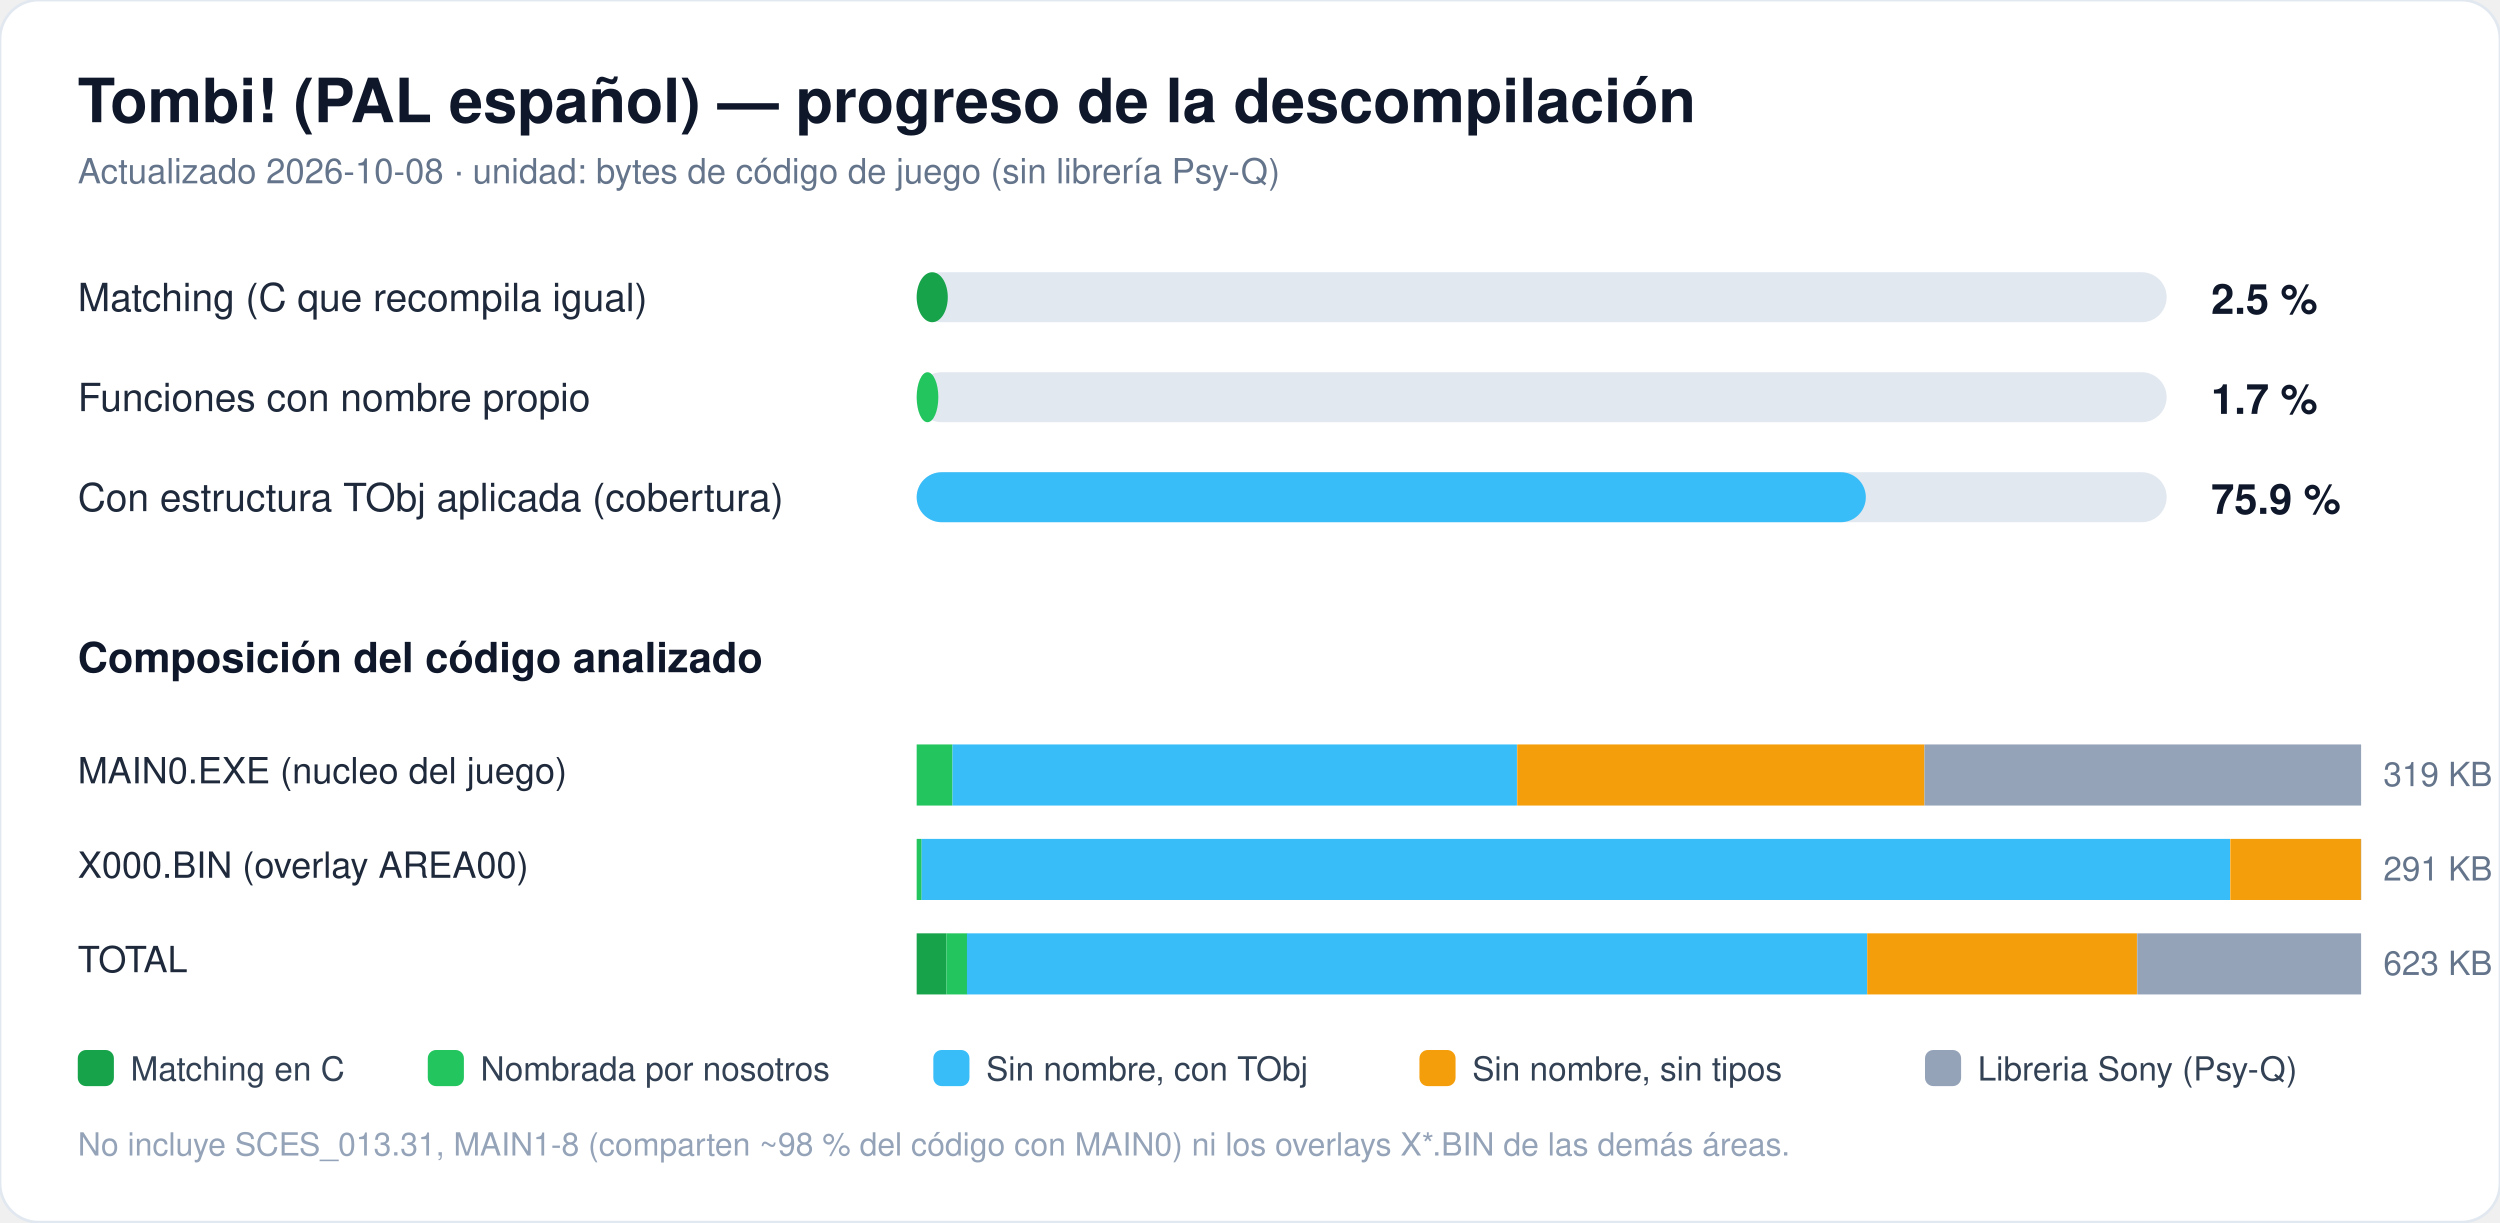
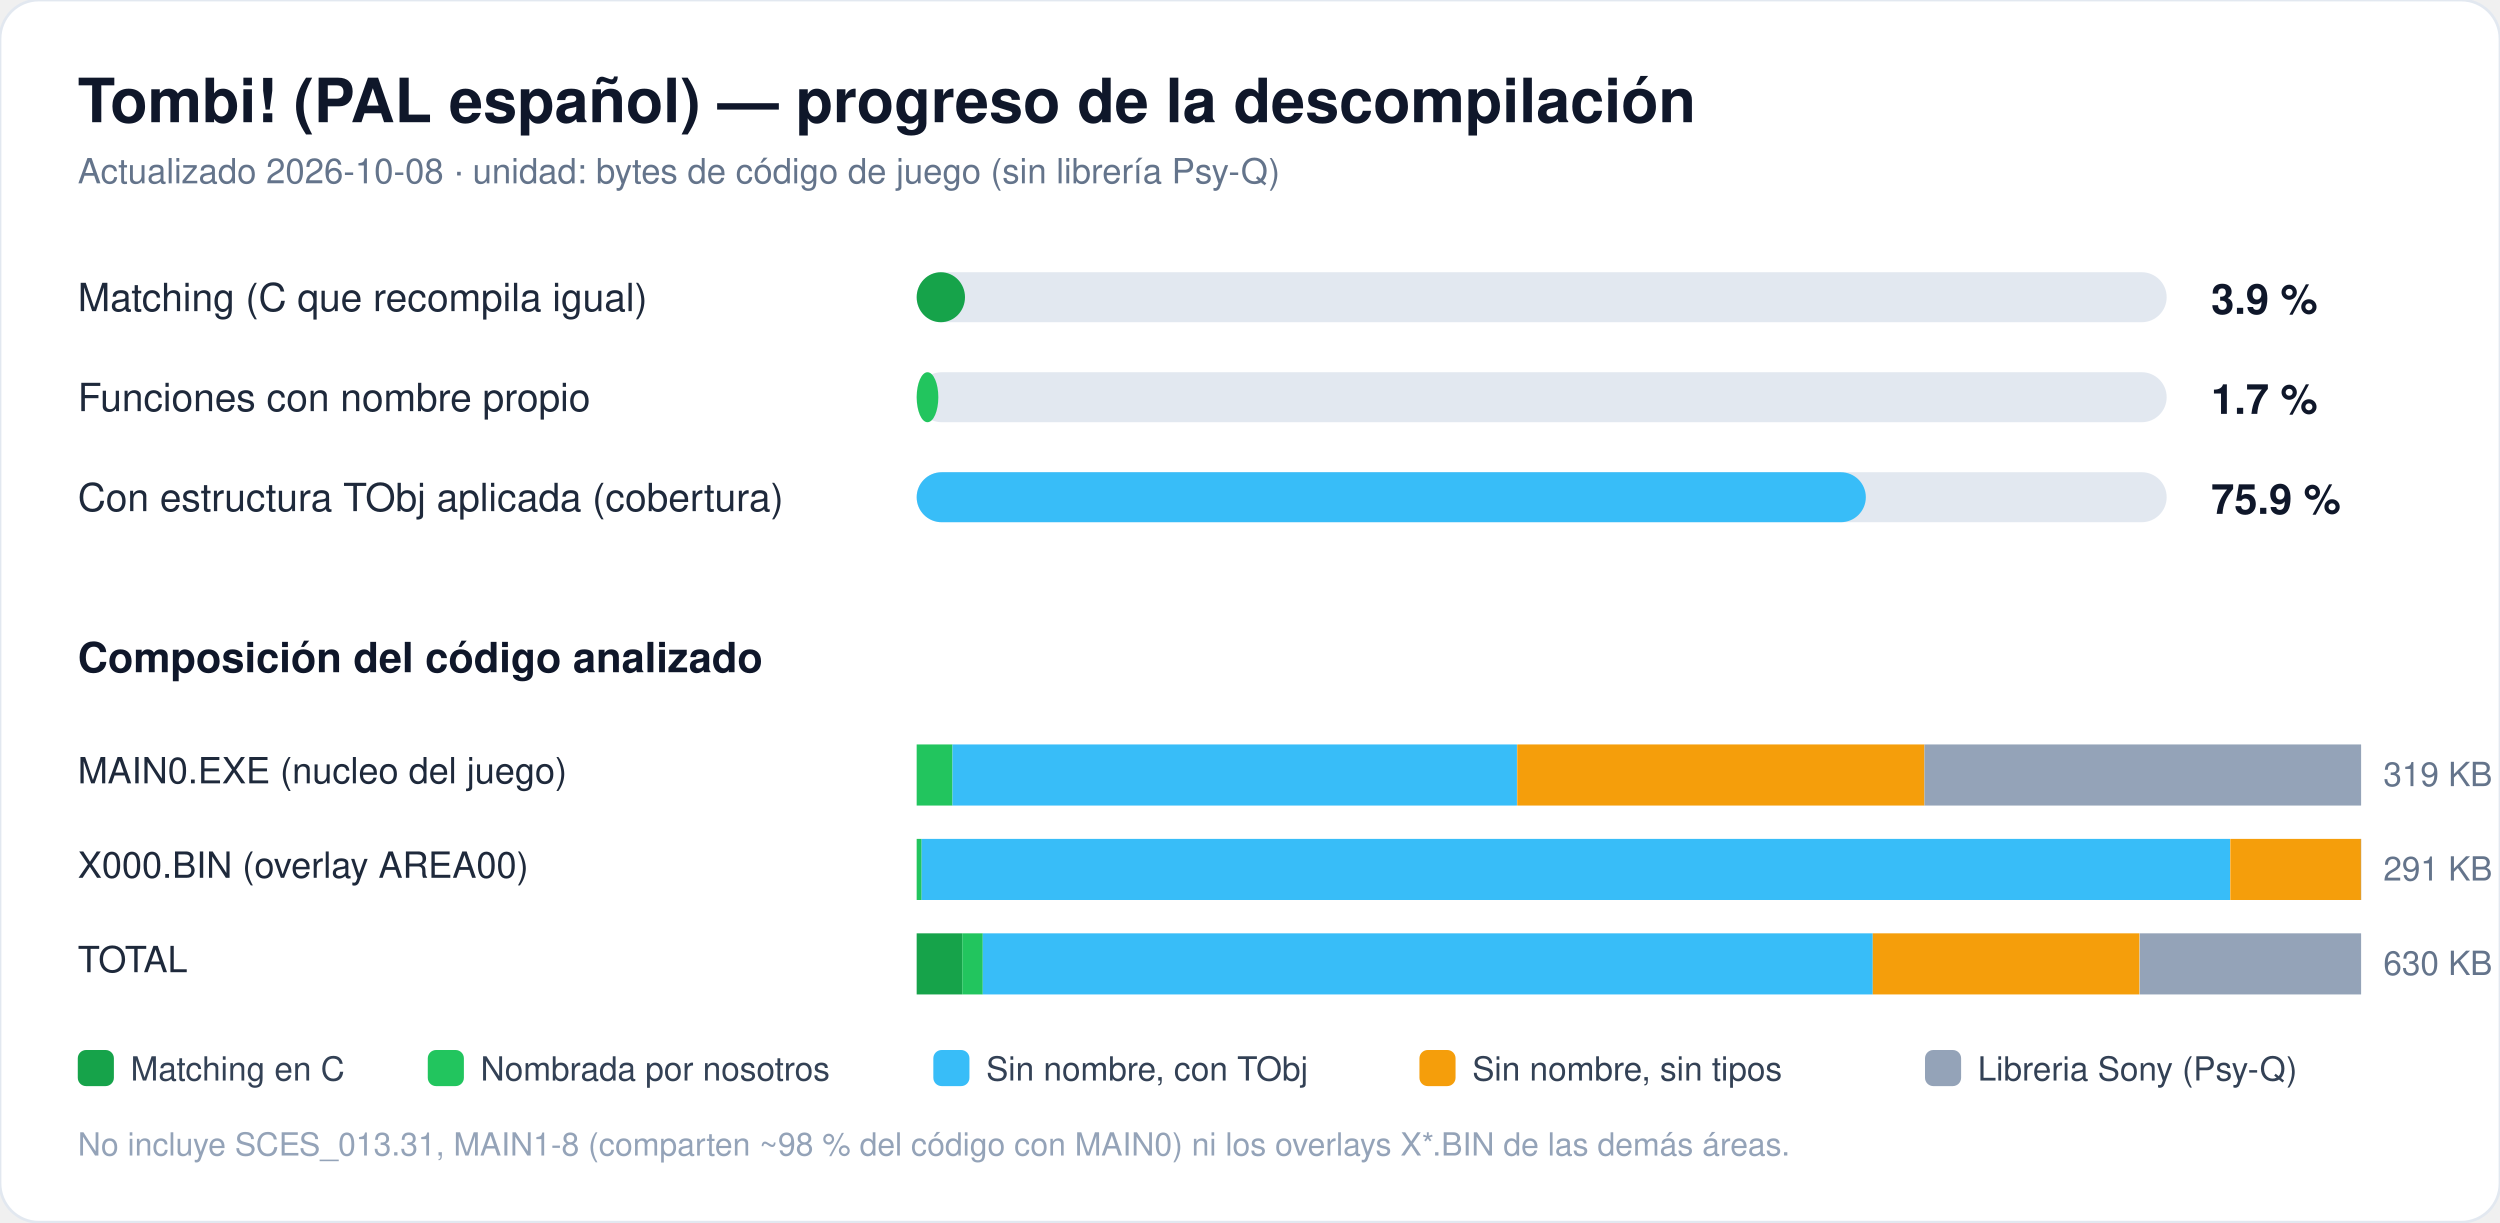
<svg xmlns="http://www.w3.org/2000/svg" width="900" height="440" viewBox="0 0 900 440" role="img" aria-label="Progreso de la descompilacion">
  <rect width="900" height="440" rx="14" fill="#ffffff" stroke="#e2e8f0" />
  <text x="28" y="44" font-family="Segoe UI,Helvetica,Arial,sans-serif" font-size="22" font-weight="700" fill="#0f172a">Tombi! (PAL español) — progreso de la descompilación</text>
  <text x="28" y="66" font-family="Segoe UI,Helvetica,Arial,sans-serif" font-size="12.5" fill="#64748b">Actualizado 2026-10-08 · unidad: bytes de código de juego (sin librería Psy-Q)</text>
  <text x="28" y="112" font-family="Segoe UI,Helvetica,Arial,sans-serif" font-size="14" fill="#1e293b">Matching (C que recompila igual)</text>
  <rect x="330" y="98" width="450" height="18" rx="9" fill="#e2e8f0" />
-   <rect x="330" y="98" width="11.2" height="18" rx="9" fill="#16a34a" />
-   <text x="796" y="113" font-family="Segoe UI,Helvetica,Arial,sans-serif" font-size="15" font-weight="700" fill="#0f172a">2.5 %</text>
+   <rect x="330" y="98" width="17.4" height="18" rx="9" fill="#16a34a" />
+   <text x="796" y="113" font-family="Segoe UI,Helvetica,Arial,sans-serif" font-size="15" font-weight="700" fill="#0f172a">3.9 %</text>
  <text x="28" y="148" font-family="Segoe UI,Helvetica,Arial,sans-serif" font-size="14" fill="#1e293b">Funciones con nombre propio</text>
  <rect x="330" y="134" width="450" height="18" rx="9" fill="#e2e8f0" />
  <rect x="330" y="134" width="7.8" height="18" rx="9" fill="#22c55e" />
  <text x="796" y="149" font-family="Segoe UI,Helvetica,Arial,sans-serif" font-size="15" font-weight="700" fill="#0f172a">1.7 %</text>
  <text x="28" y="184" font-family="Segoe UI,Helvetica,Arial,sans-serif" font-size="14" fill="#1e293b">Con estructura TObj aplicada (cobertura)</text>
  <rect x="330" y="170" width="450" height="18" rx="9" fill="#e2e8f0" />
  <rect x="330" y="170" width="341.7" height="18" rx="9" fill="#38bdf8" />
  <text x="796" y="185" font-family="Segoe UI,Helvetica,Arial,sans-serif" font-size="15" font-weight="700" fill="#0f172a">75.9 %</text>
  <text x="28" y="242" font-family="Segoe UI,Helvetica,Arial,sans-serif" font-size="15" font-weight="700" fill="#0f172a">Composición del código analizado</text>
  <text x="28" y="282" font-family="Segoe UI,Helvetica,Arial,sans-serif" font-size="13" fill="#1e293b">MAIN0.EXE (nucleo del juego)</text>
  <rect x="330.0" y="268" width="12.9" height="22" fill="#22c55e" />
  <rect x="342.9" y="268" width="203.2" height="22" fill="#38bdf8" />
  <rect x="546.2" y="268" width="146.6" height="22" fill="#f59e0b" />
  <rect x="692.8" y="268" width="157.2" height="22" fill="#94a3b8" />
  <text x="858" y="283" font-family="Segoe UI,Helvetica,Arial,sans-serif" font-size="12" fill="#64748b" text-anchor="start">319 KB</text>
  <text x="28" y="316" font-family="Segoe UI,Helvetica,Arial,sans-serif" font-size="13" fill="#1e293b">X000.BIN (overlay AREA00)</text>
  <rect x="330.0" y="302" width="1.8" height="22" fill="#22c55e" />
  <rect x="331.8" y="302" width="471.0" height="22" fill="#38bdf8" />
  <rect x="802.9" y="302" width="47.1" height="22" fill="#f59e0b" />
  <rect x="849.9" y="302" width="0.1" height="22" fill="#94a3b8" />
  <text x="858" y="317" font-family="Segoe UI,Helvetica,Arial,sans-serif" font-size="12" fill="#64748b" text-anchor="start">291 KB</text>
  <text x="28" y="350" font-family="Segoe UI,Helvetica,Arial,sans-serif" font-size="13" fill="#1e293b">TOTAL</text>
-   <rect x="330.0" y="336" width="10.7" height="22" fill="#16a34a" />
-   <rect x="340.7" y="336" width="7.5" height="22" fill="#22c55e" />
-   <rect x="348.1" y="336" width="324.1" height="22" fill="#38bdf8" />
-   <rect x="672.2" y="336" width="97.1" height="22" fill="#f59e0b" />
-   <rect x="769.4" y="336" width="80.6" height="22" fill="#94a3b8" />
-   <text x="858" y="351" font-family="Segoe UI,Helvetica,Arial,sans-serif" font-size="12" fill="#64748b" text-anchor="start">623 KB</text>
+   <rect x="330.0" y="336" width="16.4" height="22" fill="#16a34a" />
+   <rect x="346.4" y="336" width="7.4" height="22" fill="#22c55e" />
+   <rect x="353.8" y="336" width="320.4" height="22" fill="#38bdf8" />
+   <rect x="674.2" y="336" width="96.0" height="22" fill="#f59e0b" />
+   <rect x="770.3" y="336" width="79.7" height="22" fill="#94a3b8" />
+   <text x="858" y="351" font-family="Segoe UI,Helvetica,Arial,sans-serif" font-size="12" fill="#64748b" text-anchor="start">630 KB</text>
  <rect x="28" y="378" width="13" height="13" rx="3" fill="#16a34a" />
  <text x="47" y="389" font-family="Segoe UI,Helvetica,Arial,sans-serif" font-size="12" fill="#334155">Matching en C</text>
  <rect x="154" y="378" width="13" height="13" rx="3" fill="#22c55e" />
  <text x="173" y="389" font-family="Segoe UI,Helvetica,Arial,sans-serif" font-size="12" fill="#334155">Nombrada por nosotros</text>
  <rect x="336" y="378" width="13" height="13" rx="3" fill="#38bdf8" />
  <text x="355" y="389" font-family="Segoe UI,Helvetica,Arial,sans-serif" font-size="12" fill="#334155">Sin nombre, con TObj</text>
  <rect x="511" y="378" width="13" height="13" rx="3" fill="#f59e0b" />
  <text x="530" y="389" font-family="Segoe UI,Helvetica,Arial,sans-serif" font-size="12" fill="#334155">Sin nombre, sin tipos</text>
  <rect x="693" y="378" width="13" height="13" rx="3" fill="#94a3b8" />
  <text x="712" y="389" font-family="Segoe UI,Helvetica,Arial,sans-serif" font-size="12" fill="#334155">Libreria Sony (Psy-Q)</text>
  <text x="28" y="416" font-family="Segoe UI,Helvetica,Arial,sans-serif" font-size="11.5" fill="#94a3b8">No incluye SCES_013.31, MAIN1-8 (comparten ~98 % del código con MAIN0) ni los overlays X*.BIN de las demás áreas.</text>
</svg>
